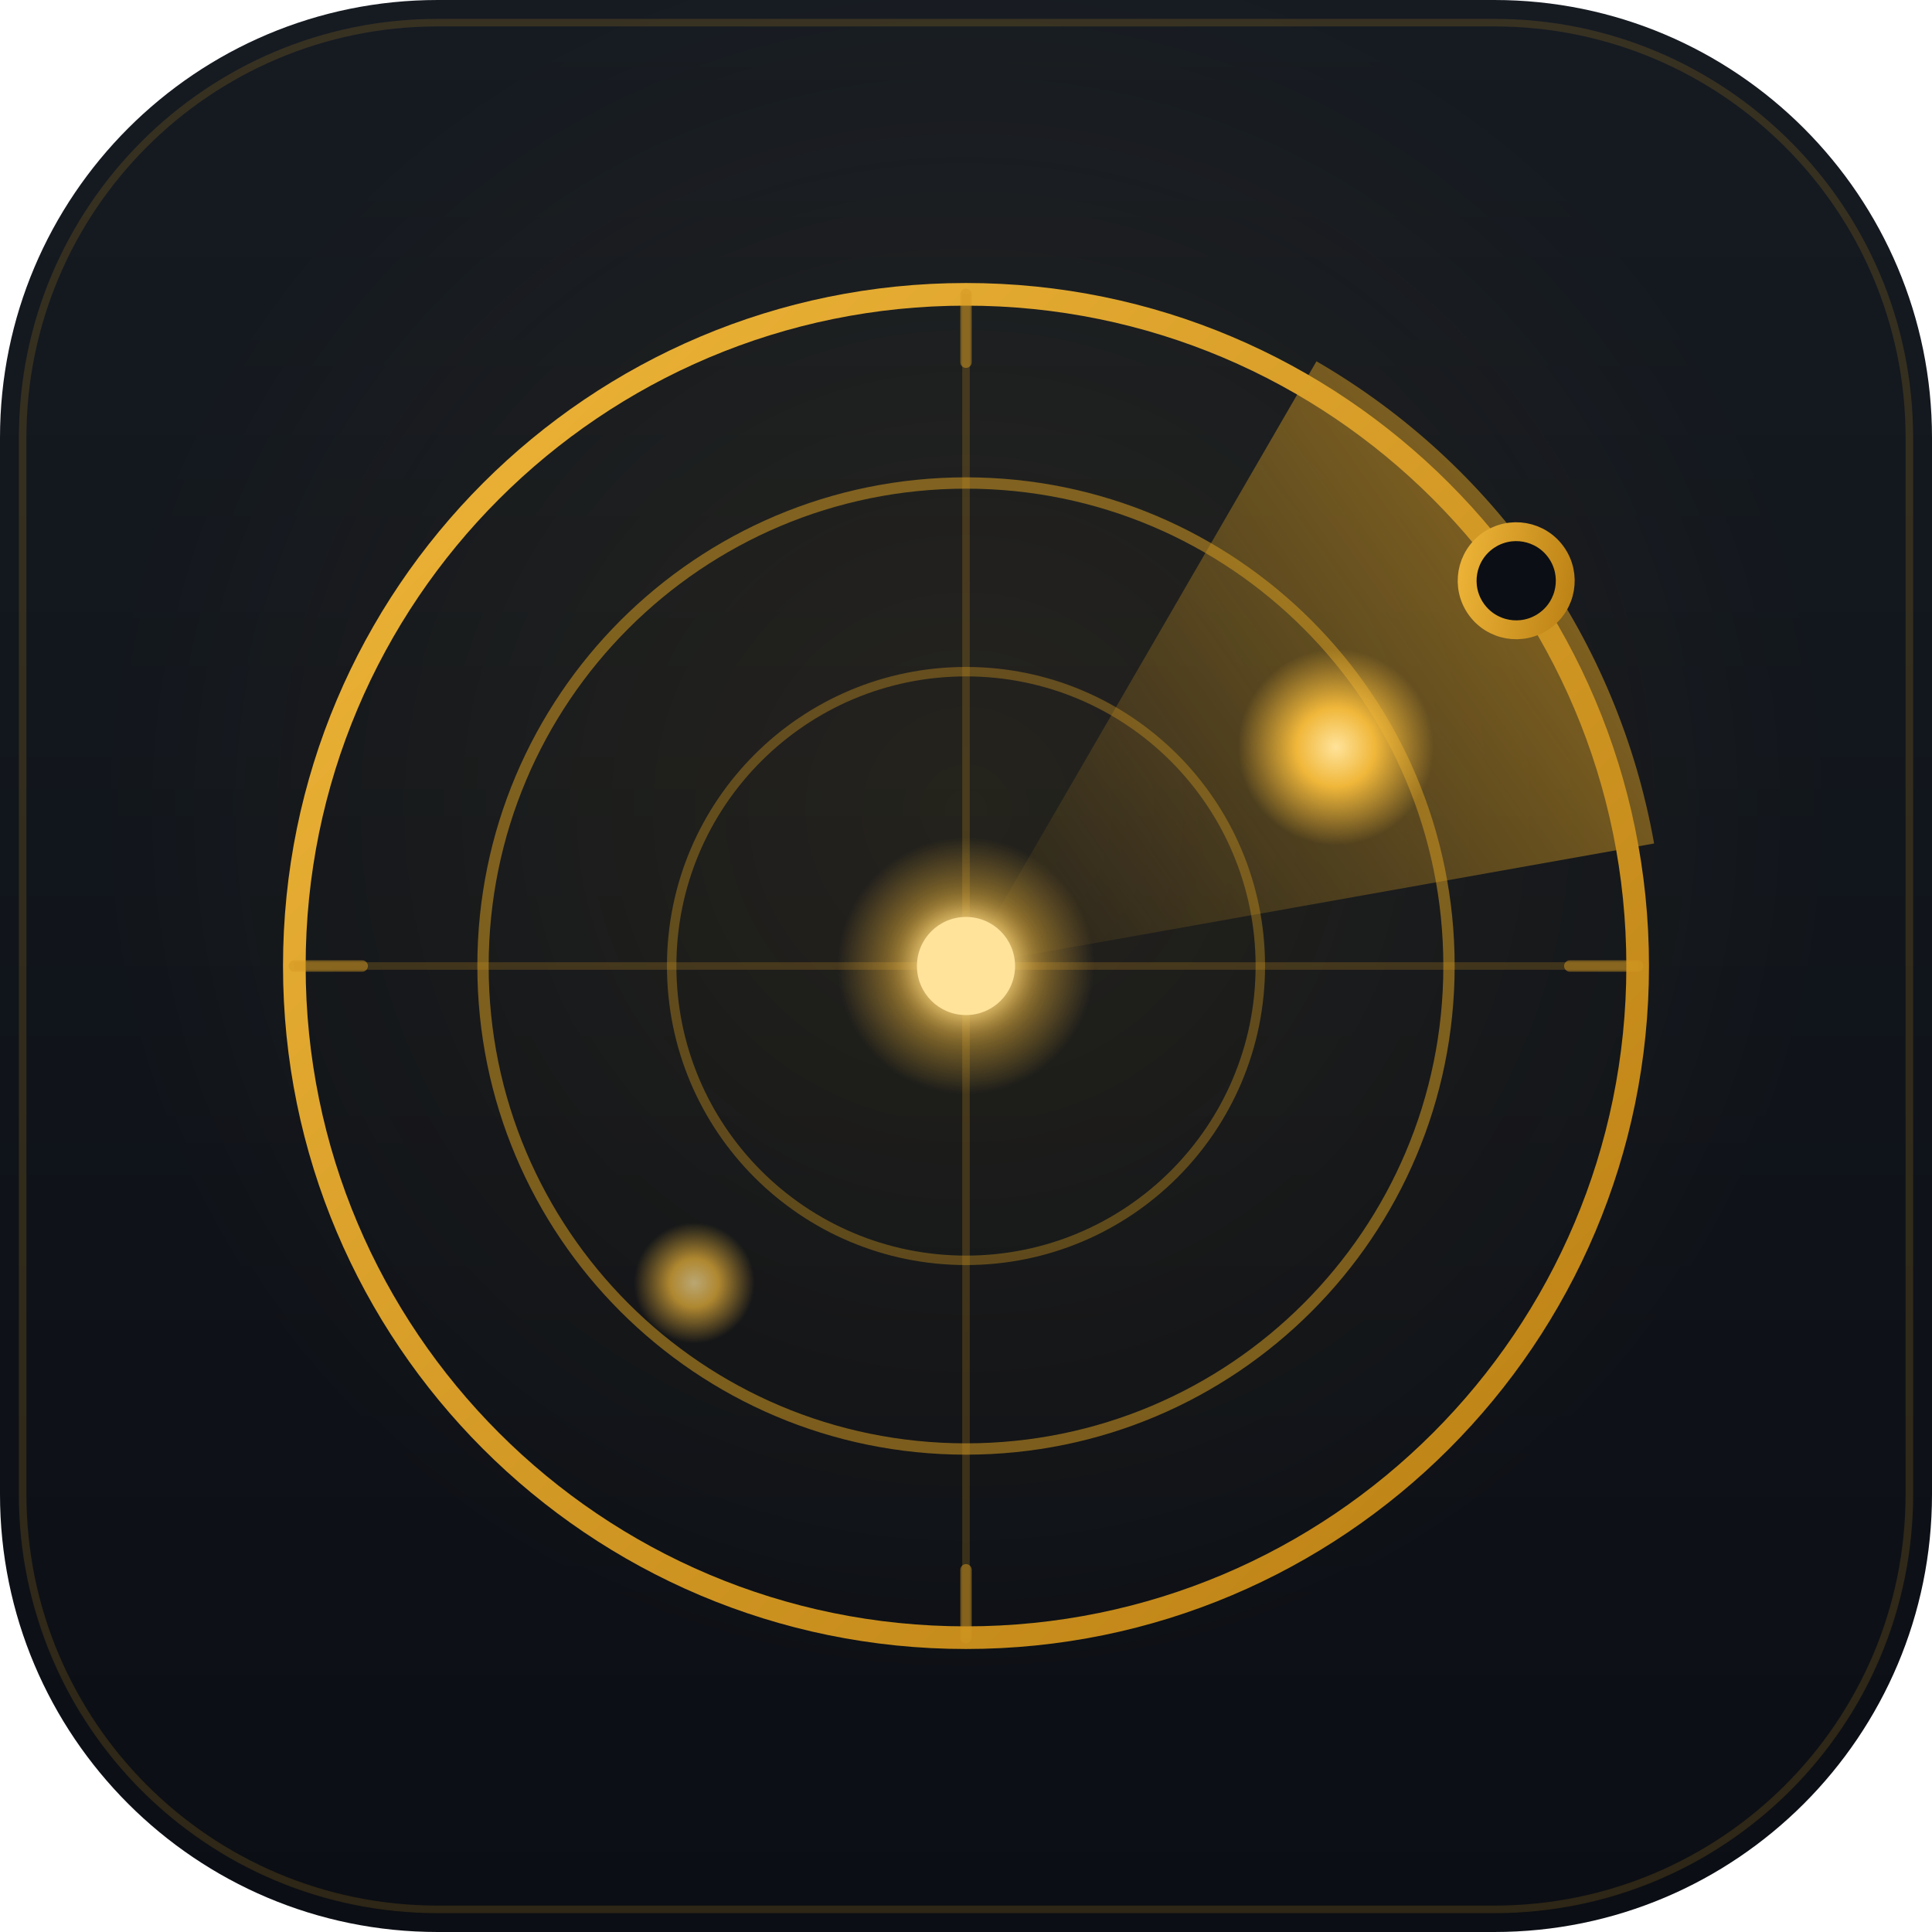
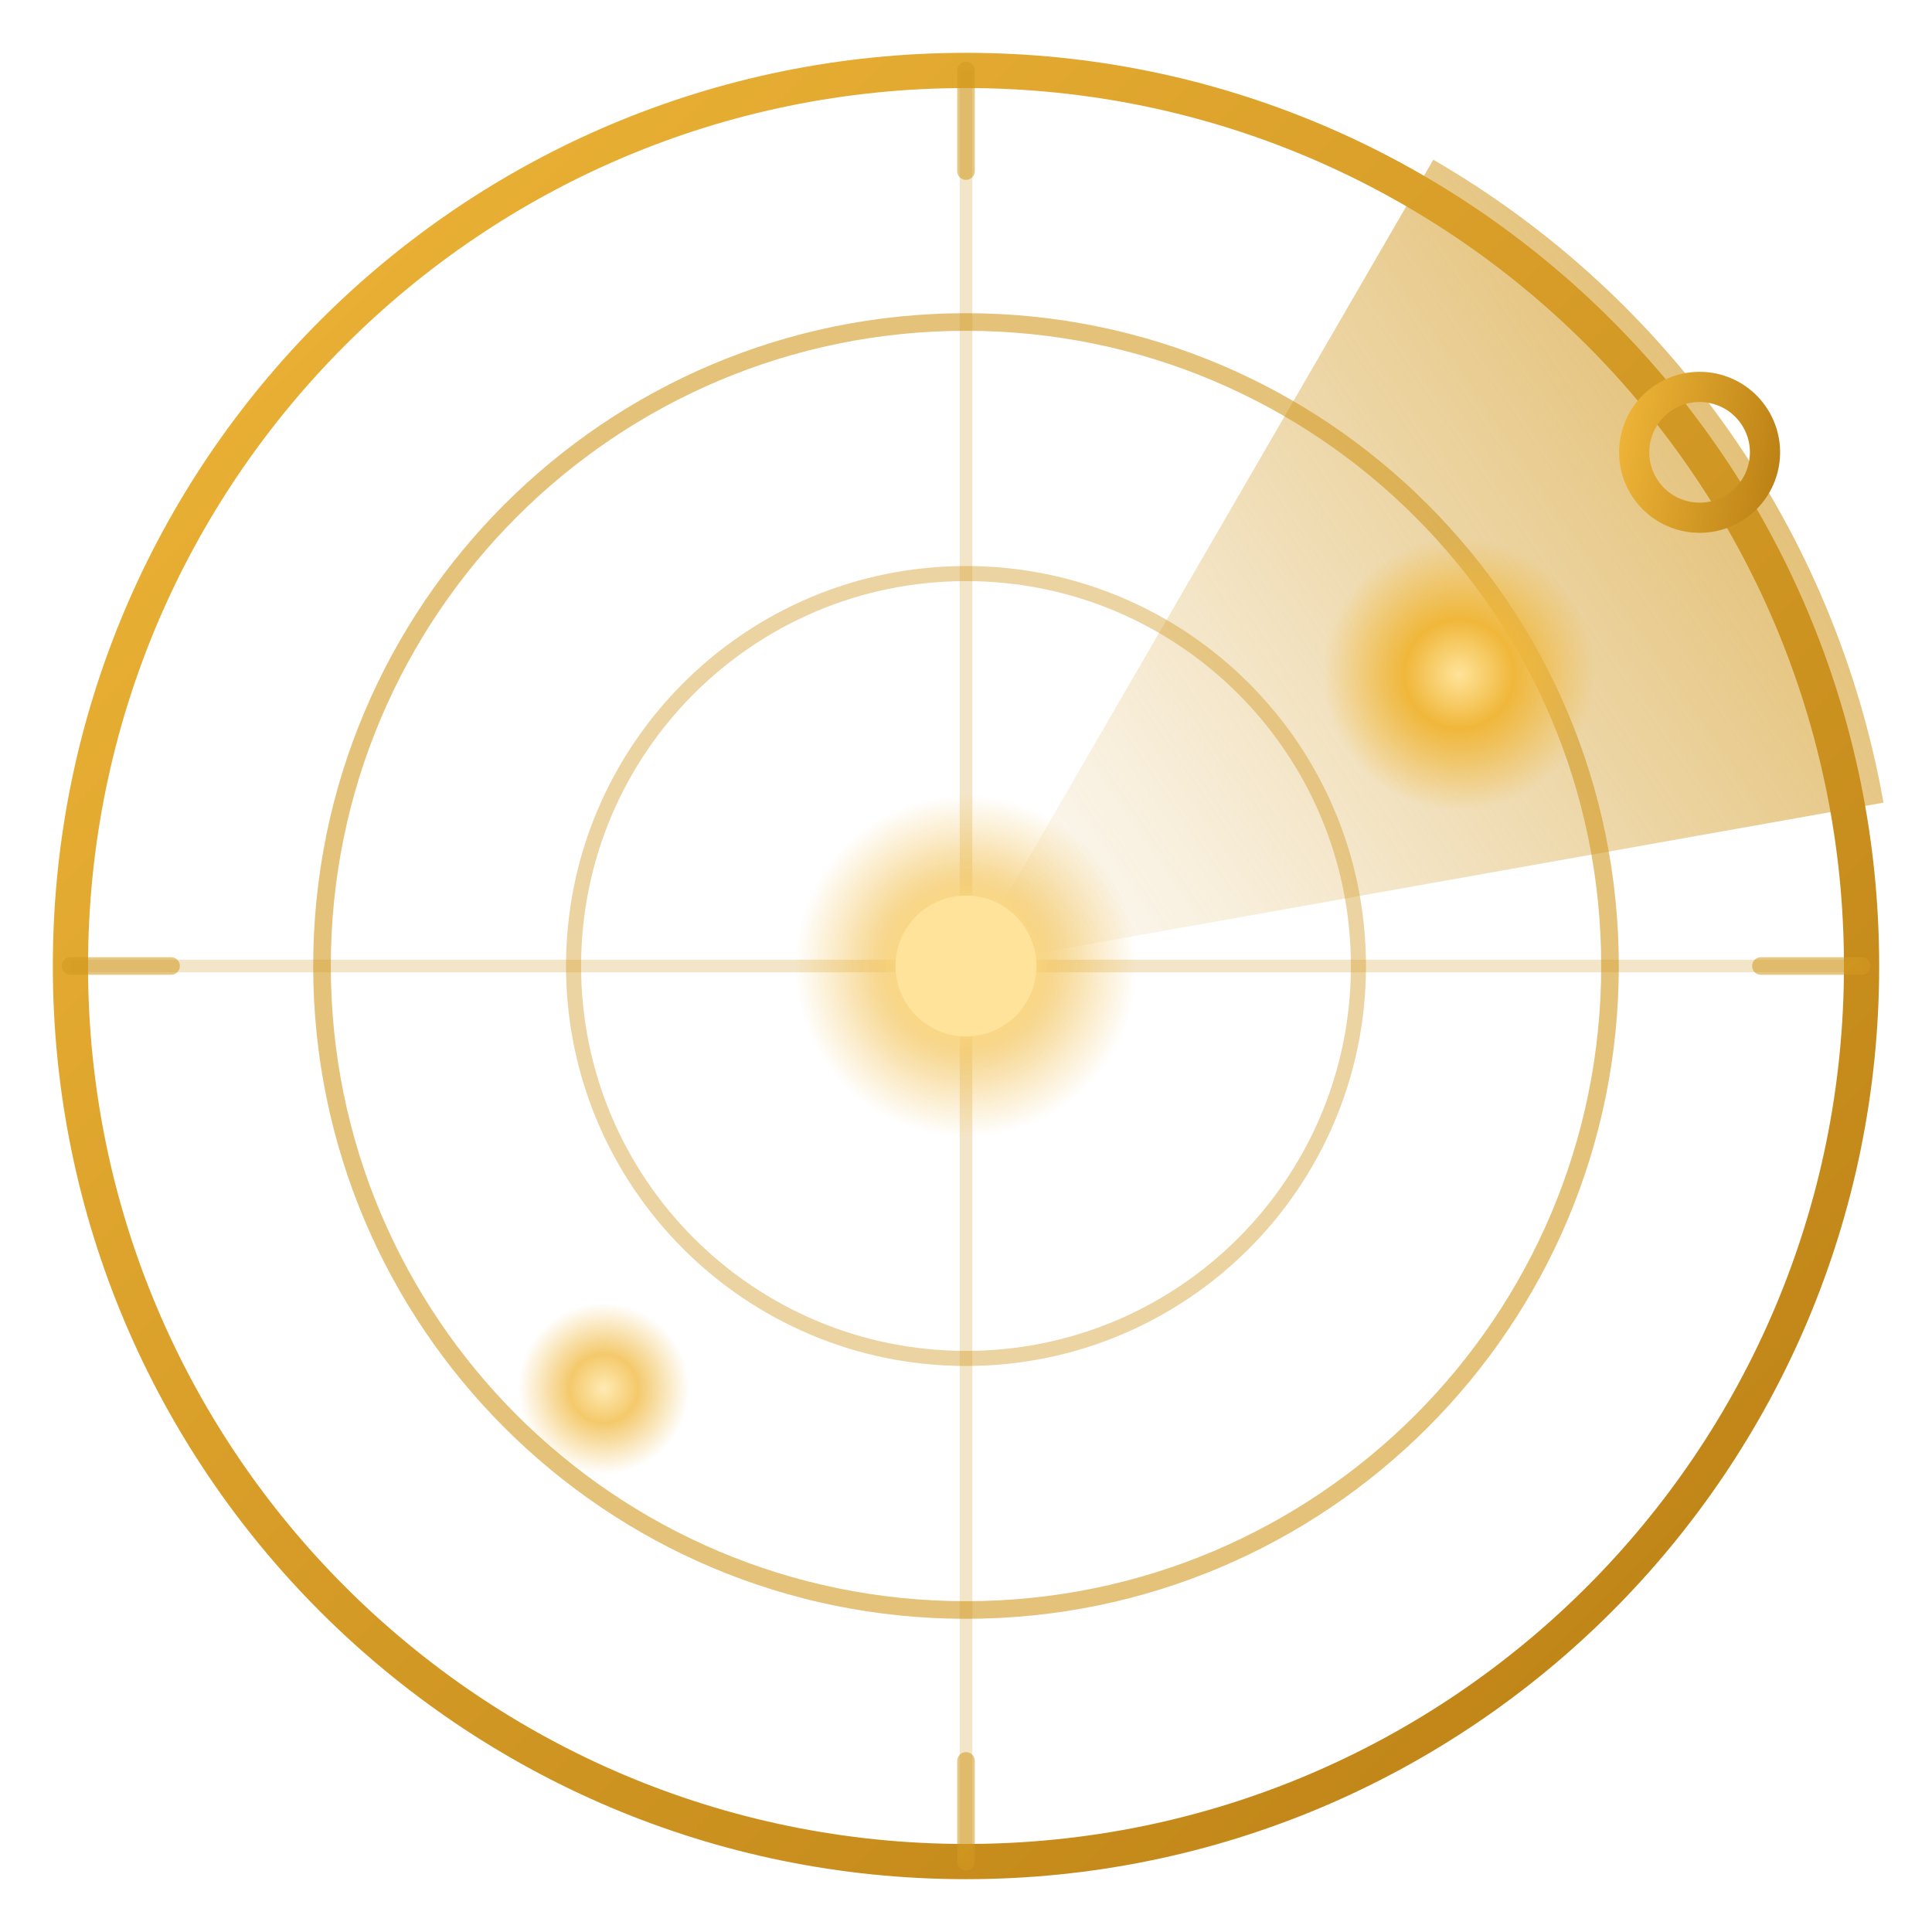
- <svg xmlns="http://www.w3.org/2000/svg" width="512" height="512" viewBox="0 0 512 512">
+ <svg xmlns="http://www.w3.org/2000/svg" viewBox="64 64 384 384" role="img" aria-label="HomeLab Monitor">
  <defs>
-     <linearGradient id="bg" x1="0" y1="0" x2="0" y2="1">
-       <stop offset="0" stop-color="#161b22" />
-       <stop offset="1" stop-color="#0b0e14" />
-     </linearGradient>
-     <radialGradient id="vig" cx="0.5" cy="0.42" r="0.75">
-       <stop offset="0" stop-color="#d29922" stop-opacity="0.10" />
-       <stop offset="0.6" stop-color="#d29922" stop-opacity="0" />
-     </radialGradient>
    <linearGradient id="ring" x1="0" y1="0" x2="1" y2="1">
      <stop offset="0" stop-color="#f0b73a" />
      <stop offset="1" stop-color="#b97e12" />
    </linearGradient>
    <linearGradient id="sweep" x1="0" y1="0" x2="1" y2="0">
      <stop offset="0" stop-color="#d29922" stop-opacity="0" />
-       <stop offset="1" stop-color="#d29922" stop-opacity="0.55" />
+       <stop offset="1" stop-color="#d29922" stop-opacity="0.6" />
    </linearGradient>
    <radialGradient id="blip" cx="0.5" cy="0.5" r="0.5">
      <stop offset="0" stop-color="#ffe39a" />
      <stop offset="0.4" stop-color="#f0b73a" />
      <stop offset="1" stop-color="#f0b73a" stop-opacity="0" />
    </radialGradient>
    <filter id="glow" x="-50%" y="-50%" width="200%" height="200%">
      <feGaussianBlur stdDeviation="4" result="b" />
      <feMerge>
        <feMergeNode in="b" />
        <feMergeNode in="SourceGraphic" />
      </feMerge>
    </filter>
  </defs>
-   <rect x="0" y="0" width="512" height="512" rx="116" fill="url(#bg)" />
-   <rect x="0" y="0" width="512" height="512" rx="116" fill="url(#vig)" />
-   <rect x="6" y="6" width="500" height="500" rx="110" fill="none" stroke="#d29922" stroke-opacity="0.18" stroke-width="2" />
  <g transform="translate(256,256)">
    <path d="M0,0 L168,-78 A185,185 0 0,1 168,78 Z" fill="url(#sweep)" transform="rotate(-35)" />
-     <circle r="178" fill="none" stroke="url(#ring)" stroke-width="6" />
-     <circle r="128" fill="none" stroke="#d29922" stroke-width="3" stroke-opacity="0.55" />
-     <circle r="78" fill="none" stroke="#d29922" stroke-width="2.5" stroke-opacity="0.38" />
-     <line x1="-178" y1="0" x2="178" y2="0" stroke="#d29922" stroke-width="2" stroke-opacity="0.22" />
-     <line x1="0" y1="-178" x2="0" y2="178" stroke="#d29922" stroke-width="2" stroke-opacity="0.22" />
-     <g stroke="#d29922" stroke-opacity="0.5" stroke-width="3" stroke-linecap="round">
-       <line x1="0" y1="-178" x2="0" y2="-160" />
-       <line x1="0" y1="178" x2="0" y2="160" />
-       <line x1="-178" y1="0" x2="-160" y2="0" />
-       <line x1="178" y1="0" x2="160" y2="0" />
+     <circle r="178" fill="none" stroke="url(#ring)" stroke-width="7" />
+     <circle r="128" fill="none" stroke="#d29922" stroke-width="3.5" stroke-opacity="0.6" />
+     <circle r="78" fill="none" stroke="#d29922" stroke-width="3" stroke-opacity="0.42" />
+     <line x1="-178" y1="0" x2="178" y2="0" stroke="#d29922" stroke-width="2.5" stroke-opacity="0.25" />
+     <line x1="0" y1="-178" x2="0" y2="178" stroke="#d29922" stroke-width="2.5" stroke-opacity="0.25" />
+     <g stroke="#d29922" stroke-opacity="0.55" stroke-width="3.5" stroke-linecap="round">
+       <line x1="0" y1="-178" x2="0" y2="-158" />
+       <line x1="0" y1="178" x2="0" y2="158" />
+       <line x1="-178" y1="0" x2="-158" y2="0" />
+       <line x1="178" y1="0" x2="158" y2="0" />
    </g>
-     <circle cx="98" cy="-58" r="26" fill="url(#blip)" />
-     <circle cx="-72" cy="84" r="16" fill="url(#blip)" opacity="0.7" />
+     <circle cx="98" cy="-58" r="27" fill="url(#blip)" />
+     <circle cx="-72" cy="84" r="17" fill="url(#blip)" opacity="0.75" />
    <g transform="rotate(-35) translate(178,0)">
-       <circle r="13" fill="#0b0e14" stroke="url(#ring)" stroke-width="5" />
+       <circle r="13" fill="none" stroke="url(#ring)" stroke-width="6" />
    </g>
-     <circle r="34" fill="url(#blip)" opacity="0.65" />
-     <circle r="13" fill="#ffe39a" filter="url(#glow)" />
+     <circle r="34" fill="url(#blip)" opacity="0.7" />
+     <circle r="14" fill="#ffe39a" filter="url(#glow)" />
  </g>
</svg>
